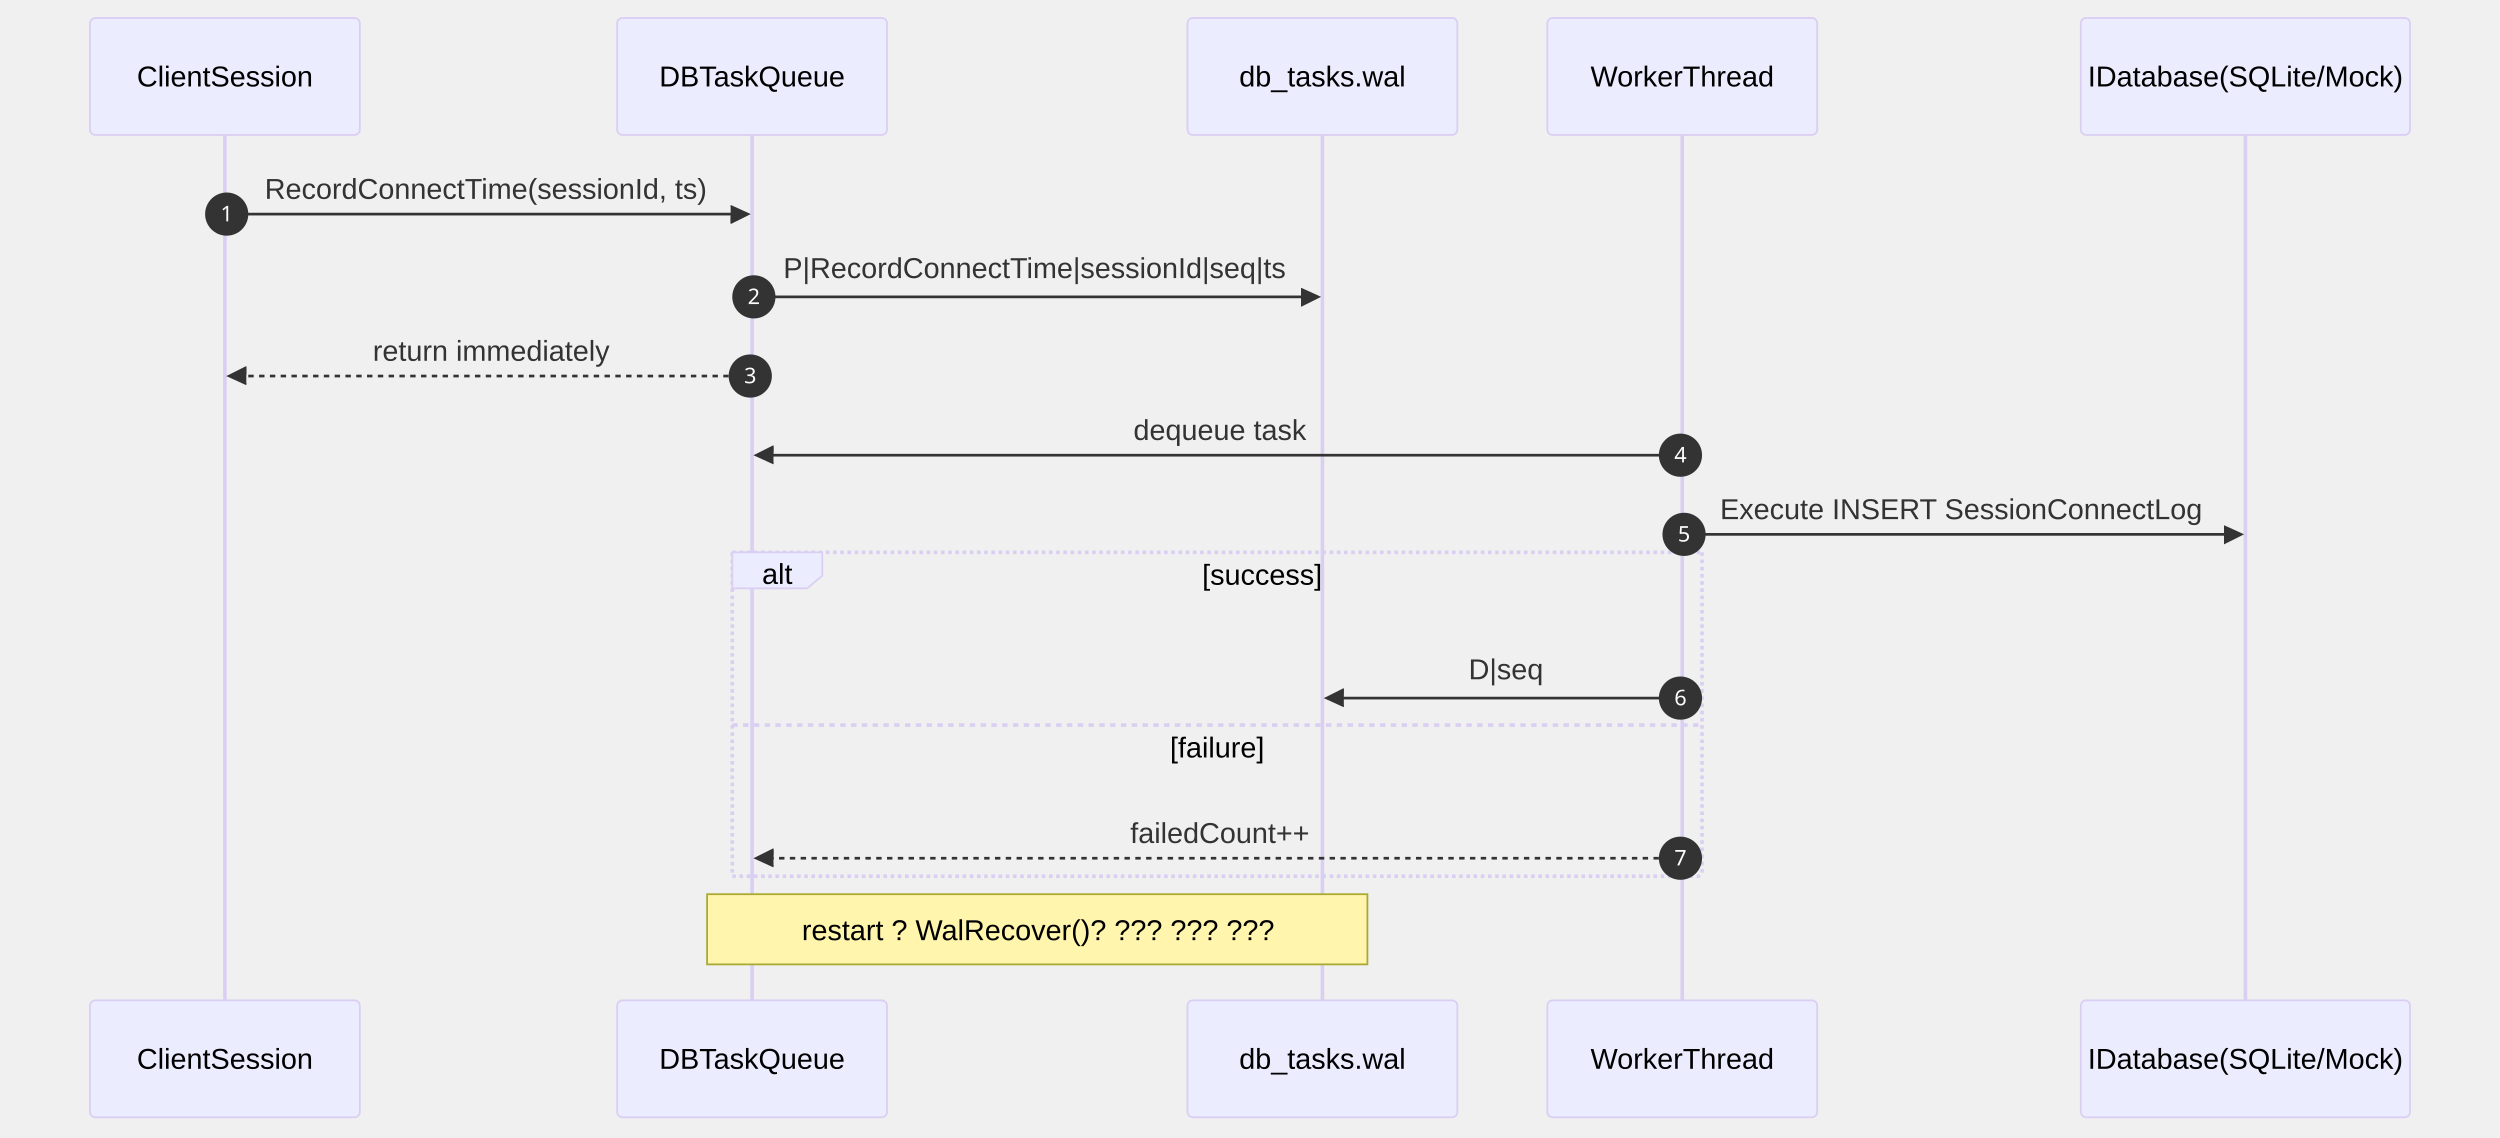
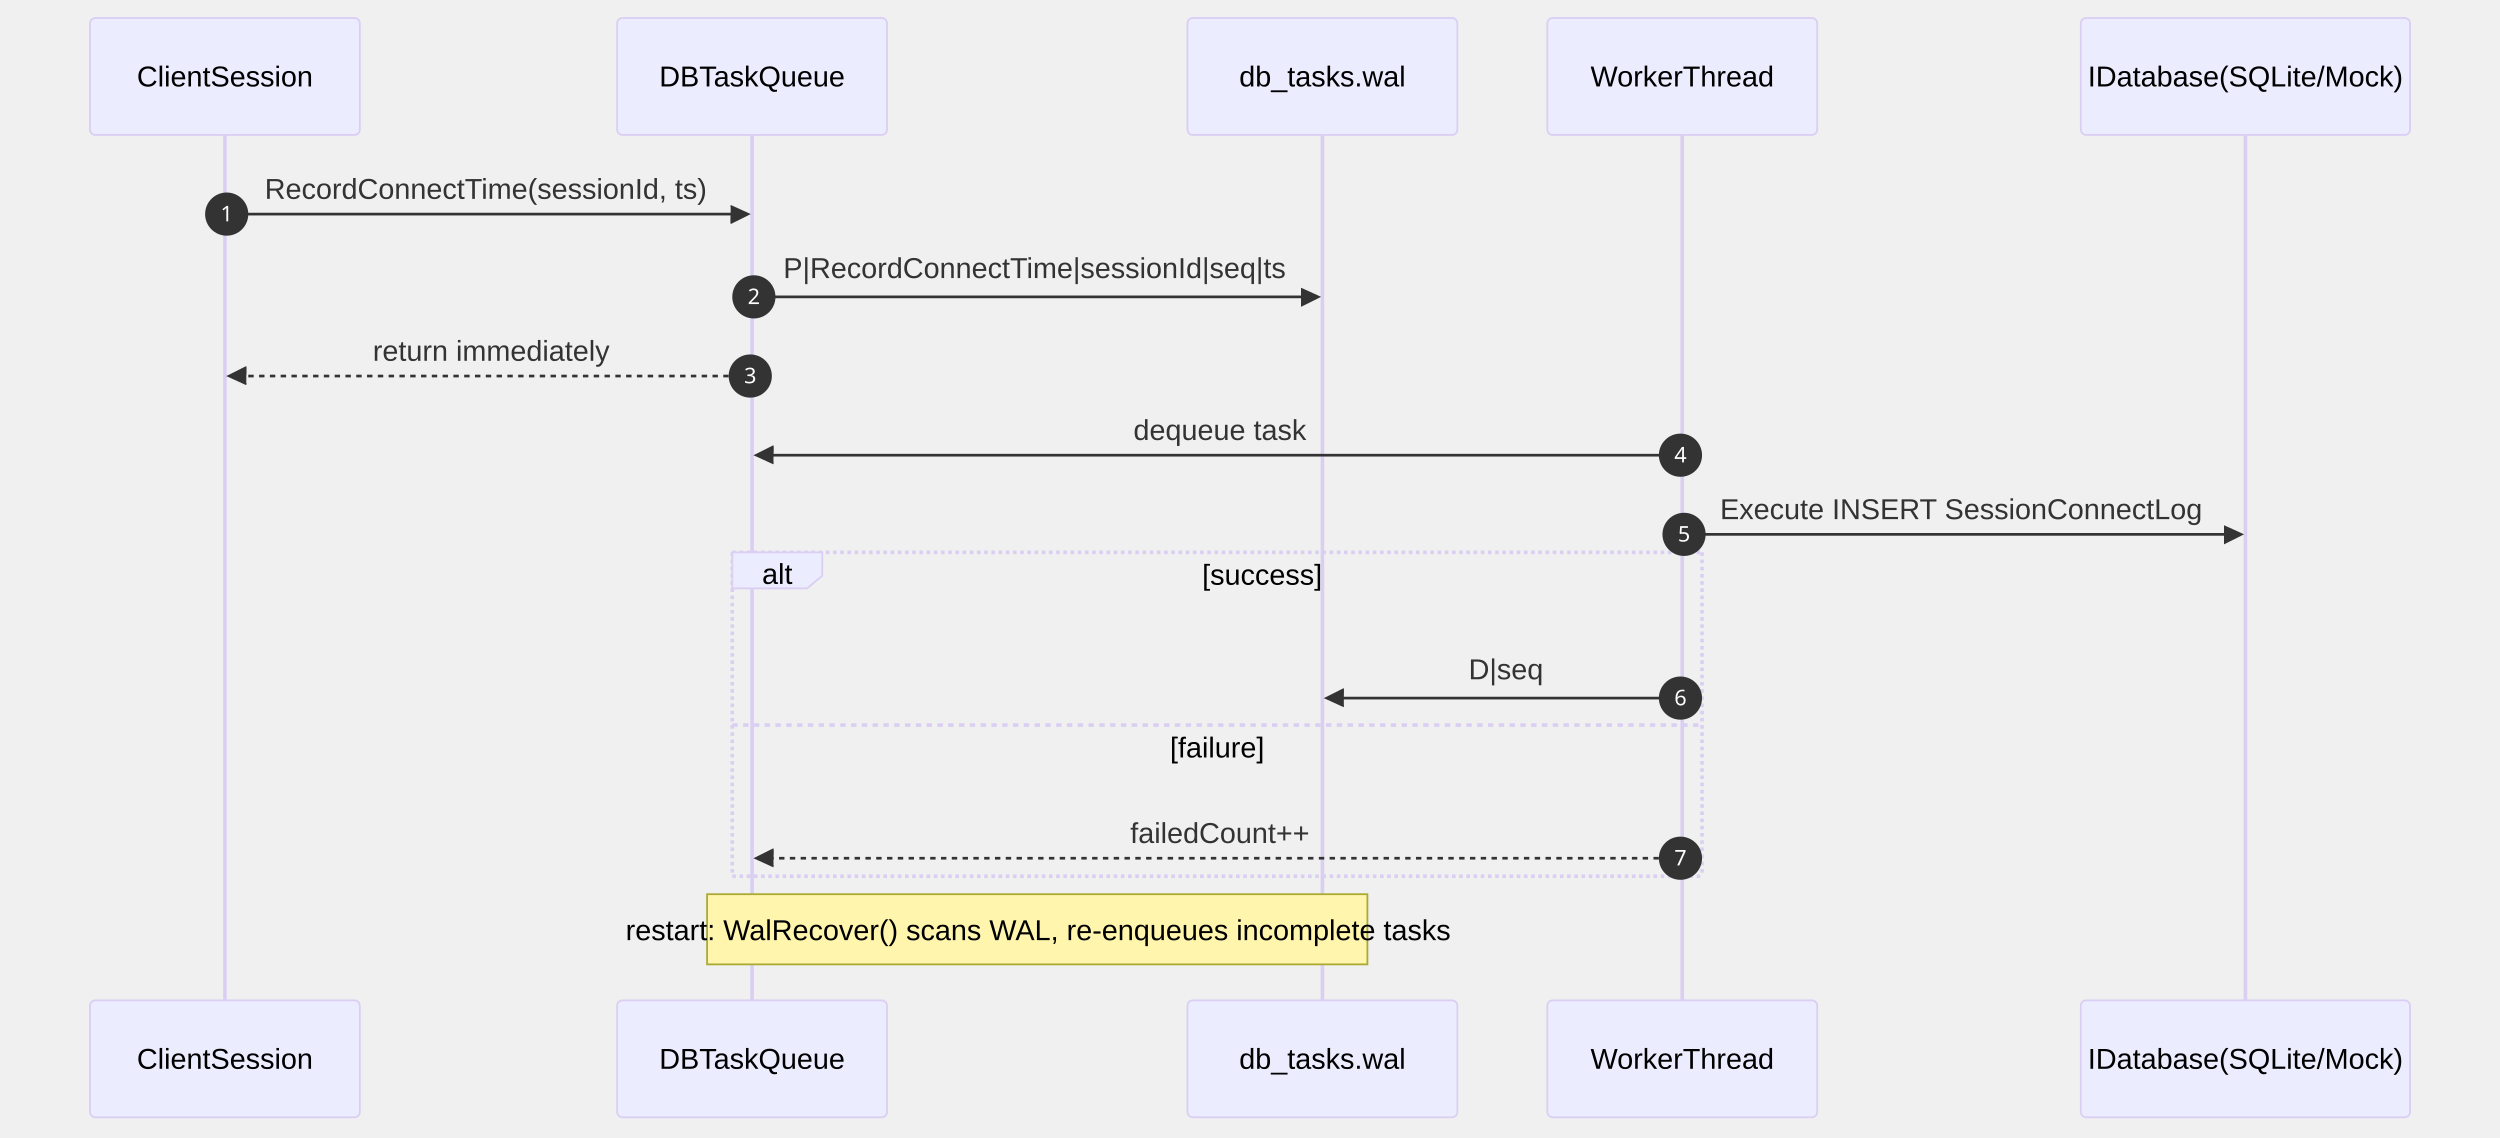
<svg xmlns="http://www.w3.org/2000/svg" id="my-svg" width="100%" style="max-width: 1389.5px; background-color: transparent;" viewBox="-50 -10 1389.5 632" role="graphics-document document" aria-roledescription="sequence">
  <g>
    <rect x="1106.5" y="546" fill="#eaeaea" stroke="#666" width="183" height="65" name="DB" rx="3" ry="3" class="actor actor-bottom" />
    <text x="1198" y="578.5" dominant-baseline="central" alignment-baseline="central" class="actor actor-box" style="text-anchor: middle; font-size: 16px; font-weight: 400;">
      <tspan x="1198" dy="0">IDatabase(SQLite/Mock)</tspan>
    </text>
  </g>
  <g>
    <rect x="810" y="546" fill="#eaeaea" stroke="#666" width="150" height="65" name="Worker" rx="3" ry="3" class="actor actor-bottom" />
    <text x="885" y="578.5" dominant-baseline="central" alignment-baseline="central" class="actor actor-box" style="text-anchor: middle; font-size: 16px; font-weight: 400;">
      <tspan x="885" dy="0">WorkerThread</tspan>
    </text>
  </g>
  <g>
    <rect x="610" y="546" fill="#eaeaea" stroke="#666" width="150" height="65" name="WAL" rx="3" ry="3" class="actor actor-bottom" />
    <text x="685" y="578.5" dominant-baseline="central" alignment-baseline="central" class="actor actor-box" style="text-anchor: middle; font-size: 16px; font-weight: 400;">
      <tspan x="685" dy="0">db_tasks.wal</tspan>
    </text>
  </g>
  <g>
    <rect x="293" y="546" fill="#eaeaea" stroke="#666" width="150" height="65" name="Queue" rx="3" ry="3" class="actor actor-bottom" />
    <text x="368" y="578.5" dominant-baseline="central" alignment-baseline="central" class="actor actor-box" style="text-anchor: middle; font-size: 16px; font-weight: 400;">
      <tspan x="368" dy="0">DBTaskQueue</tspan>
    </text>
  </g>
  <g>
    <rect x="0" y="546" fill="#eaeaea" stroke="#666" width="150" height="65" name="Session" rx="3" ry="3" class="actor actor-bottom" />
    <text x="75" y="578.5" dominant-baseline="central" alignment-baseline="central" class="actor actor-box" style="text-anchor: middle; font-size: 16px; font-weight: 400;">
      <tspan x="75" dy="0">ClientSession</tspan>
    </text>
  </g>
  <g>
    <line id="actor4" x1="1198" y1="65" x2="1198" y2="546" class="actor-line 200" stroke-width="0.5px" stroke="#999" name="DB" />
    <g id="root-4">
      <rect x="1106.5" y="0" fill="#eaeaea" stroke="#666" width="183" height="65" name="DB" rx="3" ry="3" class="actor actor-top" />
      <text x="1198" y="32.5" dominant-baseline="central" alignment-baseline="central" class="actor actor-box" style="text-anchor: middle; font-size: 16px; font-weight: 400;">
        <tspan x="1198" dy="0">IDatabase(SQLite/Mock)</tspan>
      </text>
    </g>
  </g>
  <g>
    <line id="actor3" x1="885" y1="65" x2="885" y2="546" class="actor-line 200" stroke-width="0.5px" stroke="#999" name="Worker" />
    <g id="root-3">
      <rect x="810" y="0" fill="#eaeaea" stroke="#666" width="150" height="65" name="Worker" rx="3" ry="3" class="actor actor-top" />
      <text x="885" y="32.5" dominant-baseline="central" alignment-baseline="central" class="actor actor-box" style="text-anchor: middle; font-size: 16px; font-weight: 400;">
        <tspan x="885" dy="0">WorkerThread</tspan>
      </text>
    </g>
  </g>
  <g>
    <line id="actor2" x1="685" y1="65" x2="685" y2="546" class="actor-line 200" stroke-width="0.5px" stroke="#999" name="WAL" />
    <g id="root-2">
      <rect x="610" y="0" fill="#eaeaea" stroke="#666" width="150" height="65" name="WAL" rx="3" ry="3" class="actor actor-top" />
      <text x="685" y="32.5" dominant-baseline="central" alignment-baseline="central" class="actor actor-box" style="text-anchor: middle; font-size: 16px; font-weight: 400;">
        <tspan x="685" dy="0">db_tasks.wal</tspan>
      </text>
    </g>
  </g>
  <g>
    <line id="actor1" x1="368" y1="65" x2="368" y2="546" class="actor-line 200" stroke-width="0.5px" stroke="#999" name="Queue" />
    <g id="root-1">
      <rect x="293" y="0" fill="#eaeaea" stroke="#666" width="150" height="65" name="Queue" rx="3" ry="3" class="actor actor-top" />
      <text x="368" y="32.5" dominant-baseline="central" alignment-baseline="central" class="actor actor-box" style="text-anchor: middle; font-size: 16px; font-weight: 400;">
        <tspan x="368" dy="0">DBTaskQueue</tspan>
      </text>
    </g>
  </g>
  <g>
    <line id="actor0" x1="75" y1="65" x2="75" y2="546" class="actor-line 200" stroke-width="0.5px" stroke="#999" name="Session" />
    <g id="root-0">
      <rect x="0" y="0" fill="#eaeaea" stroke="#666" width="150" height="65" name="Session" rx="3" ry="3" class="actor actor-top" />
      <text x="75" y="32.5" dominant-baseline="central" alignment-baseline="central" class="actor actor-box" style="text-anchor: middle; font-size: 16px; font-weight: 400;">
        <tspan x="75" dy="0">ClientSession</tspan>
      </text>
    </g>
  </g>
  <style>#my-svg{font-family:"trebuchet ms",verdana,arial,sans-serif;font-size:16px;fill:#333;}@keyframes edge-animation-frame{from{stroke-dashoffset:0;}}@keyframes dash{to{stroke-dashoffset:0;}}#my-svg .edge-animation-slow{stroke-dasharray:9,5!important;stroke-dashoffset:900;animation:dash 50s linear infinite;stroke-linecap:round;}#my-svg .edge-animation-fast{stroke-dasharray:9,5!important;stroke-dashoffset:900;animation:dash 20s linear infinite;stroke-linecap:round;}#my-svg .error-icon{fill:#552222;}#my-svg .error-text{fill:#552222;stroke:#552222;}#my-svg .edge-thickness-normal{stroke-width:1px;}#my-svg .edge-thickness-thick{stroke-width:3.5px;}#my-svg .edge-pattern-solid{stroke-dasharray:0;}#my-svg .edge-thickness-invisible{stroke-width:0;fill:none;}#my-svg .edge-pattern-dashed{stroke-dasharray:3;}#my-svg .edge-pattern-dotted{stroke-dasharray:2;}#my-svg .marker{fill:#333333;stroke:#333333;}#my-svg .marker.cross{stroke:#333333;}#my-svg svg{font-family:"trebuchet ms",verdana,arial,sans-serif;font-size:16px;}#my-svg p{margin:0;}#my-svg .actor{stroke:hsl(259.626, 59.777%, 87.902%);fill:#ECECFF;}#my-svg text.actor&gt;tspan{fill:black;stroke:none;}#my-svg .actor-line{stroke:hsl(259.626, 59.777%, 87.902%);}#my-svg .innerArc{stroke-width:1.5;stroke-dasharray:none;}#my-svg .messageLine0{stroke-width:1.5;stroke-dasharray:none;stroke:#333;}#my-svg .messageLine1{stroke-width:1.5;stroke-dasharray:2,2;stroke:#333;}#my-svg #arrowhead path{fill:#333;stroke:#333;}#my-svg .sequenceNumber{fill:white;}#my-svg #sequencenumber{fill:#333;}#my-svg #crosshead path{fill:#333;stroke:#333;}#my-svg .messageText{fill:#333;stroke:none;}#my-svg .labelBox{stroke:hsl(259.626, 59.777%, 87.902%);fill:#ECECFF;}#my-svg .labelText,#my-svg .labelText&gt;tspan{fill:black;stroke:none;}#my-svg .loopText,#my-svg .loopText&gt;tspan{fill:black;stroke:none;}#my-svg .loopLine{stroke-width:2px;stroke-dasharray:2,2;stroke:hsl(259.626, 59.777%, 87.902%);fill:hsl(259.626, 59.777%, 87.902%);}#my-svg .note{stroke:#aaaa33;fill:#fff5ad;}#my-svg .noteText,#my-svg .noteText&gt;tspan{fill:black;stroke:none;}#my-svg .activation0{fill:#f4f4f4;stroke:#666;}#my-svg .activation1{fill:#f4f4f4;stroke:#666;}#my-svg .activation2{fill:#f4f4f4;stroke:#666;}#my-svg .actorPopupMenu{position:absolute;}#my-svg .actorPopupMenuPanel{position:absolute;fill:#ECECFF;box-shadow:0px 8px 16px 0px rgba(0,0,0,0.2);filter:drop-shadow(3px 5px 2px rgb(0 0 0 / 0.4));}#my-svg .actor-man line{stroke:hsl(259.626, 59.777%, 87.902%);fill:#ECECFF;}#my-svg .actor-man circle,#my-svg line{stroke:hsl(259.626, 59.777%, 87.902%);fill:#ECECFF;stroke-width:2px;}#my-svg :root{--mermaid-font-family:"trebuchet ms",verdana,arial,sans-serif;}</style>
  <g />
  <defs>
    <symbol id="computer" width="24" height="24">
      <path transform="scale(.5)" d="M2 2v13h20v-13h-20zm18 11h-16v-9h16v9zm-10.228 6l.466-1h3.524l.467 1h-4.457zm14.228 3h-24l2-6h2.104l-1.33 4h18.45l-1.297-4h2.073l2 6zm-5-10h-14v-7h14v7z" />
    </symbol>
  </defs>
  <defs>
    <symbol id="database" fill-rule="evenodd" clip-rule="evenodd">
      <path transform="scale(.5)" d="M12.258.001l.256.004.255.005.253.008.251.01.249.012.247.015.246.016.242.019.241.02.239.023.236.024.233.027.231.028.229.031.225.032.223.034.22.036.217.038.214.04.211.041.208.043.205.045.201.046.198.048.194.05.191.051.187.053.183.054.18.056.175.057.172.059.168.06.163.061.16.063.155.064.15.066.074.033.073.033.071.034.07.034.069.035.068.035.067.035.066.035.064.036.064.036.062.036.06.036.06.037.058.037.058.037.055.038.055.038.053.038.052.038.051.039.05.039.048.039.047.039.045.04.044.04.043.04.041.04.04.041.039.041.037.041.036.041.034.041.033.042.032.042.03.042.029.042.027.042.026.043.024.043.023.043.021.043.02.043.018.044.017.043.015.044.013.044.012.044.011.045.009.044.007.045.006.045.004.045.002.045.001.045v17l-.001.045-.002.045-.004.045-.006.045-.007.045-.009.044-.011.045-.012.044-.013.044-.015.044-.017.043-.018.044-.02.043-.021.043-.023.043-.024.043-.026.043-.027.042-.029.042-.03.042-.032.042-.033.042-.034.041-.036.041-.037.041-.039.041-.04.041-.041.04-.043.04-.044.04-.045.04-.047.039-.048.039-.05.039-.051.039-.052.038-.053.038-.055.038-.055.038-.058.037-.058.037-.06.037-.06.036-.062.036-.064.036-.064.036-.066.035-.067.035-.068.035-.069.035-.07.034-.071.034-.073.033-.074.033-.15.066-.155.064-.16.063-.163.061-.168.06-.172.059-.175.057-.18.056-.183.054-.187.053-.191.051-.194.05-.198.048-.201.046-.205.045-.208.043-.211.041-.214.04-.217.038-.22.036-.223.034-.225.032-.229.031-.231.028-.233.027-.236.024-.239.023-.241.02-.242.019-.246.016-.247.015-.249.012-.251.01-.253.008-.255.005-.256.004-.258.001-.258-.001-.256-.004-.255-.005-.253-.008-.251-.01-.249-.012-.247-.015-.245-.016-.243-.019-.241-.02-.238-.023-.236-.024-.234-.027-.231-.028-.228-.031-.226-.032-.223-.034-.22-.036-.217-.038-.214-.04-.211-.041-.208-.043-.204-.045-.201-.046-.198-.048-.195-.05-.19-.051-.187-.053-.184-.054-.179-.056-.176-.057-.172-.059-.167-.06-.164-.061-.159-.063-.155-.064-.151-.066-.074-.033-.072-.033-.072-.034-.07-.034-.069-.035-.068-.035-.067-.035-.066-.035-.064-.036-.063-.036-.062-.036-.061-.036-.06-.037-.058-.037-.057-.037-.056-.038-.055-.038-.053-.038-.052-.038-.051-.039-.049-.039-.049-.039-.046-.039-.046-.04-.044-.04-.043-.04-.041-.04-.04-.041-.039-.041-.037-.041-.036-.041-.034-.041-.033-.042-.032-.042-.03-.042-.029-.042-.027-.042-.026-.043-.024-.043-.023-.043-.021-.043-.02-.043-.018-.044-.017-.043-.015-.044-.013-.044-.012-.044-.011-.045-.009-.044-.007-.045-.006-.045-.004-.045-.002-.045-.001-.045v-17l.001-.045.002-.045.004-.045.006-.045.007-.045.009-.044.011-.045.012-.044.013-.044.015-.044.017-.043.018-.044.02-.043.021-.043.023-.043.024-.043.026-.043.027-.042.029-.042.03-.042.032-.042.033-.042.034-.041.036-.041.037-.041.039-.041.04-.041.041-.04.043-.04.044-.04.046-.04.046-.039.049-.039.049-.039.051-.039.052-.038.053-.038.055-.038.056-.038.057-.037.058-.037.06-.037.061-.036.062-.036.063-.036.064-.036.066-.035.067-.035.068-.035.069-.035.07-.034.072-.034.072-.033.074-.033.151-.066.155-.064.159-.063.164-.061.167-.06.172-.059.176-.057.179-.056.184-.054.187-.053.19-.051.195-.05.198-.048.201-.046.204-.045.208-.043.211-.041.214-.04.217-.038.22-.036.223-.034.226-.032.228-.031.231-.028.234-.027.236-.024.238-.023.241-.02.243-.019.245-.016.247-.015.249-.012.251-.01.253-.008.255-.005.256-.004.258-.001.258.001zm-9.258 20.499v.01l.001.021.003.021.004.022.005.021.006.022.007.022.009.023.01.022.011.023.012.023.013.023.015.023.016.024.017.023.018.024.019.024.021.024.022.025.023.024.024.025.052.049.056.05.061.051.066.051.07.051.075.051.079.052.084.052.088.052.092.052.097.052.102.051.105.052.11.052.114.051.119.051.123.051.127.05.131.05.135.05.139.048.144.049.147.047.152.047.155.047.16.045.163.045.167.043.171.043.176.041.178.041.183.039.187.039.19.037.194.035.197.035.202.033.204.031.209.03.212.029.216.027.219.025.222.024.226.021.23.02.233.018.236.016.24.015.243.012.246.01.249.008.253.005.256.004.259.001.26-.001.257-.004.254-.005.25-.008.247-.011.244-.012.241-.014.237-.016.233-.018.231-.021.226-.021.224-.024.22-.026.216-.027.212-.028.21-.031.205-.031.202-.034.198-.034.194-.036.191-.037.187-.039.183-.04.179-.04.175-.042.172-.043.168-.044.163-.045.16-.046.155-.046.152-.047.148-.048.143-.049.139-.049.136-.05.131-.05.126-.05.123-.051.118-.052.114-.051.11-.052.106-.052.101-.052.096-.052.092-.052.088-.053.083-.051.079-.052.074-.052.07-.051.065-.051.06-.051.056-.05.051-.05.023-.024.023-.025.021-.024.02-.024.019-.024.018-.024.017-.024.015-.023.014-.024.013-.023.012-.023.01-.023.01-.022.008-.022.006-.022.006-.022.004-.022.004-.021.001-.021.001-.021v-4.127l-.077.055-.08.053-.083.054-.085.053-.087.052-.09.052-.093.051-.095.05-.097.05-.1.049-.102.049-.105.048-.106.047-.109.047-.111.046-.114.045-.115.045-.118.044-.12.043-.122.042-.124.042-.126.041-.128.04-.13.04-.132.038-.134.038-.135.037-.138.037-.139.035-.142.035-.143.034-.144.033-.147.032-.148.031-.15.03-.151.03-.153.029-.154.027-.156.027-.158.026-.159.025-.161.024-.162.023-.163.022-.165.021-.166.02-.167.019-.169.018-.169.017-.171.016-.173.015-.173.014-.175.013-.175.012-.177.011-.178.01-.179.008-.179.008-.181.006-.182.005-.182.004-.184.003-.184.002h-.37l-.184-.002-.184-.003-.182-.004-.182-.005-.181-.006-.179-.008-.179-.008-.178-.01-.176-.011-.176-.012-.175-.013-.173-.014-.172-.015-.171-.016-.17-.017-.169-.018-.167-.019-.166-.02-.165-.021-.163-.022-.162-.023-.161-.024-.159-.025-.157-.026-.156-.027-.155-.027-.153-.029-.151-.03-.15-.03-.148-.031-.146-.032-.145-.033-.143-.034-.141-.035-.14-.035-.137-.037-.136-.037-.134-.038-.132-.038-.13-.04-.128-.04-.126-.041-.124-.042-.122-.042-.12-.044-.117-.043-.116-.045-.113-.045-.112-.046-.109-.047-.106-.047-.105-.048-.102-.049-.1-.049-.097-.05-.095-.05-.093-.052-.09-.051-.087-.052-.085-.053-.083-.054-.08-.054-.077-.054v4.127zm0-5.654v.011l.001.021.003.021.004.021.005.022.006.022.007.022.009.022.01.022.011.023.012.023.013.023.015.024.016.023.017.024.018.024.019.024.021.024.022.024.023.025.024.024.052.05.056.05.061.05.066.051.07.051.075.052.079.051.084.052.088.052.092.052.097.052.102.052.105.052.11.051.114.051.119.052.123.05.127.051.131.05.135.049.139.049.144.048.147.048.152.047.155.046.16.045.163.045.167.044.171.042.176.042.178.04.183.04.187.038.19.037.194.036.197.034.202.033.204.032.209.03.212.028.216.027.219.025.222.024.226.022.23.02.233.018.236.016.24.014.243.012.246.01.249.008.253.006.256.003.259.001.26-.001.257-.003.254-.006.25-.008.247-.01.244-.012.241-.015.237-.016.233-.018.231-.02.226-.022.224-.024.22-.025.216-.027.212-.029.21-.03.205-.032.202-.033.198-.035.194-.036.191-.037.187-.039.183-.039.179-.041.175-.042.172-.043.168-.044.163-.045.16-.045.155-.047.152-.047.148-.048.143-.048.139-.05.136-.049.131-.05.126-.051.123-.051.118-.051.114-.052.11-.052.106-.052.101-.052.096-.052.092-.052.088-.052.083-.052.079-.052.074-.051.07-.052.065-.051.06-.05.056-.051.051-.049.023-.025.023-.024.021-.025.02-.024.019-.024.018-.024.017-.024.015-.023.014-.023.013-.024.012-.022.01-.023.01-.023.008-.022.006-.022.006-.022.004-.021.004-.022.001-.021.001-.021v-4.139l-.077.054-.08.054-.083.054-.085.052-.087.053-.09.051-.093.051-.095.051-.097.05-.1.049-.102.049-.105.048-.106.047-.109.047-.111.046-.114.045-.115.044-.118.044-.12.044-.122.042-.124.042-.126.041-.128.04-.13.039-.132.039-.134.038-.135.037-.138.036-.139.036-.142.035-.143.033-.144.033-.147.033-.148.031-.15.03-.151.03-.153.028-.154.028-.156.027-.158.026-.159.025-.161.024-.162.023-.163.022-.165.021-.166.02-.167.019-.169.018-.169.017-.171.016-.173.015-.173.014-.175.013-.175.012-.177.011-.178.009-.179.009-.179.007-.181.007-.182.005-.182.004-.184.003-.184.002h-.37l-.184-.002-.184-.003-.182-.004-.182-.005-.181-.007-.179-.007-.179-.009-.178-.009-.176-.011-.176-.012-.175-.013-.173-.014-.172-.015-.171-.016-.17-.017-.169-.018-.167-.019-.166-.02-.165-.021-.163-.022-.162-.023-.161-.024-.159-.025-.157-.026-.156-.027-.155-.028-.153-.028-.151-.03-.15-.03-.148-.031-.146-.033-.145-.033-.143-.033-.141-.035-.14-.036-.137-.036-.136-.037-.134-.038-.132-.039-.13-.039-.128-.04-.126-.041-.124-.042-.122-.043-.12-.043-.117-.044-.116-.044-.113-.046-.112-.046-.109-.046-.106-.047-.105-.048-.102-.049-.1-.049-.097-.05-.095-.051-.093-.051-.09-.051-.087-.053-.085-.052-.083-.054-.08-.054-.077-.054v4.139zm0-5.666v.011l.001.02.003.022.004.021.005.022.006.021.007.022.009.023.01.022.011.023.012.023.013.023.015.023.016.024.017.024.018.023.019.024.021.025.022.024.023.024.024.025.052.05.056.05.061.05.066.051.07.051.075.052.079.051.084.052.088.052.092.052.097.052.102.052.105.051.11.052.114.051.119.051.123.051.127.05.131.05.135.05.139.049.144.048.147.048.152.047.155.046.16.045.163.045.167.043.171.043.176.042.178.04.183.04.187.038.19.037.194.036.197.034.202.033.204.032.209.03.212.028.216.027.219.025.222.024.226.021.23.02.233.018.236.017.24.014.243.012.246.01.249.008.253.006.256.003.259.001.26-.001.257-.003.254-.006.25-.008.247-.01.244-.013.241-.014.237-.016.233-.018.231-.02.226-.022.224-.024.22-.025.216-.027.212-.029.21-.03.205-.032.202-.033.198-.035.194-.036.191-.037.187-.039.183-.039.179-.041.175-.042.172-.043.168-.044.163-.045.16-.045.155-.047.152-.047.148-.048.143-.049.139-.049.136-.049.131-.051.126-.05.123-.051.118-.052.114-.051.11-.052.106-.052.101-.052.096-.052.092-.052.088-.052.083-.052.079-.052.074-.052.07-.051.065-.051.06-.051.056-.05.051-.049.023-.025.023-.025.021-.024.02-.024.019-.024.018-.024.017-.024.015-.023.014-.024.013-.023.012-.023.01-.022.01-.023.008-.022.006-.022.006-.022.004-.022.004-.021.001-.021.001-.021v-4.153l-.077.054-.08.054-.083.053-.085.053-.087.053-.09.051-.093.051-.095.051-.097.05-.1.049-.102.048-.105.048-.106.048-.109.046-.111.046-.114.046-.115.044-.118.044-.12.043-.122.043-.124.042-.126.041-.128.04-.13.039-.132.039-.134.038-.135.037-.138.036-.139.036-.142.034-.143.034-.144.033-.147.032-.148.032-.15.03-.151.03-.153.028-.154.028-.156.027-.158.026-.159.024-.161.024-.162.023-.163.023-.165.021-.166.02-.167.019-.169.018-.169.017-.171.016-.173.015-.173.014-.175.013-.175.012-.177.01-.178.01-.179.009-.179.007-.181.006-.182.006-.182.004-.184.003-.184.001-.185.001-.185-.001-.184-.001-.184-.003-.182-.004-.182-.006-.181-.006-.179-.007-.179-.009-.178-.01-.176-.01-.176-.012-.175-.013-.173-.014-.172-.015-.171-.016-.17-.017-.169-.018-.167-.019-.166-.02-.165-.021-.163-.023-.162-.023-.161-.024-.159-.024-.157-.026-.156-.027-.155-.028-.153-.028-.151-.03-.15-.03-.148-.032-.146-.032-.145-.033-.143-.034-.141-.034-.14-.036-.137-.036-.136-.037-.134-.038-.132-.039-.13-.039-.128-.041-.126-.041-.124-.041-.122-.043-.12-.043-.117-.044-.116-.044-.113-.046-.112-.046-.109-.046-.106-.048-.105-.048-.102-.048-.1-.05-.097-.049-.095-.051-.093-.051-.09-.052-.087-.052-.085-.053-.083-.053-.08-.054-.077-.054v4.153zm8.74-8.179l-.257.004-.254.005-.25.008-.247.011-.244.012-.241.014-.237.016-.233.018-.231.021-.226.022-.224.023-.22.026-.216.027-.212.028-.21.031-.205.032-.202.033-.198.034-.194.036-.191.038-.187.038-.183.04-.179.041-.175.042-.172.043-.168.043-.163.045-.16.046-.155.046-.152.048-.148.048-.143.048-.139.049-.136.05-.131.05-.126.051-.123.051-.118.051-.114.052-.11.052-.106.052-.101.052-.096.052-.092.052-.088.052-.083.052-.079.052-.074.051-.07.052-.065.051-.06.05-.056.05-.051.05-.023.025-.023.024-.021.024-.02.025-.019.024-.018.024-.017.023-.015.024-.014.023-.013.023-.012.023-.01.023-.01.022-.008.022-.006.023-.006.021-.004.022-.004.021-.001.021-.001.021.001.021.001.021.004.021.004.022.006.021.006.023.008.022.01.022.01.023.012.023.013.023.014.023.015.024.017.023.018.024.019.024.02.025.021.024.023.024.023.025.051.05.056.05.06.05.065.051.07.052.074.051.079.052.083.052.088.052.092.052.096.052.101.052.106.052.11.052.114.052.118.051.123.051.126.051.131.05.136.05.139.049.143.048.148.048.152.048.155.046.16.046.163.045.168.043.172.043.175.042.179.041.183.04.187.038.191.038.194.036.198.034.202.033.205.032.21.031.212.028.216.027.22.026.224.023.226.022.231.021.233.018.237.016.241.014.244.012.247.011.25.008.254.005.257.004.26.001.26-.001.257-.004.254-.005.25-.008.247-.011.244-.012.241-.014.237-.016.233-.018.231-.021.226-.022.224-.023.22-.026.216-.027.212-.028.21-.031.205-.032.202-.033.198-.034.194-.036.191-.038.187-.038.183-.04.179-.041.175-.042.172-.043.168-.043.163-.045.16-.046.155-.046.152-.048.148-.048.143-.048.139-.049.136-.05.131-.05.126-.051.123-.051.118-.051.114-.052.11-.052.106-.052.101-.052.096-.052.092-.052.088-.052.083-.052.079-.052.074-.051.07-.052.065-.051.06-.05.056-.05.051-.05.023-.025.023-.024.021-.024.02-.025.019-.024.018-.024.017-.023.015-.024.014-.023.013-.023.012-.023.01-.023.01-.022.008-.022.006-.023.006-.021.004-.022.004-.021.001-.021.001-.021-.001-.021-.001-.021-.004-.021-.004-.022-.006-.021-.006-.023-.008-.022-.01-.022-.01-.023-.012-.023-.013-.023-.014-.023-.015-.024-.017-.023-.018-.024-.019-.024-.02-.025-.021-.024-.023-.024-.023-.025-.051-.05-.056-.05-.06-.05-.065-.051-.07-.052-.074-.051-.079-.052-.083-.052-.088-.052-.092-.052-.096-.052-.101-.052-.106-.052-.11-.052-.114-.052-.118-.051-.123-.051-.126-.051-.131-.05-.136-.05-.139-.049-.143-.048-.148-.048-.152-.048-.155-.046-.16-.046-.163-.045-.168-.043-.172-.043-.175-.042-.179-.041-.183-.04-.187-.038-.191-.038-.194-.036-.198-.034-.202-.033-.205-.032-.21-.031-.212-.028-.216-.027-.22-.026-.224-.023-.226-.022-.231-.021-.233-.018-.237-.016-.241-.014-.244-.012-.247-.011-.25-.008-.254-.005-.257-.004-.26-.001-.26.001z" />
    </symbol>
  </defs>
  <defs>
    <symbol id="clock" width="24" height="24">
      <path transform="scale(.5)" d="M12 2c5.514 0 10 4.486 10 10s-4.486 10-10 10-10-4.486-10-10 4.486-10 10-10zm0-2c-6.627 0-12 5.373-12 12s5.373 12 12 12 12-5.373 12-12-5.373-12-12-12zm5.848 12.459c.202.038.202.333.001.372-1.907.361-6.045 1.111-6.547 1.111-.719 0-1.301-.582-1.301-1.301 0-.512.77-5.447 1.125-7.445.034-.192.312-.181.343.014l.985 6.238 5.394 1.011z" />
    </symbol>
  </defs>
  <defs>
    <marker id="arrowhead" refX="7.9" refY="5" markerUnits="userSpaceOnUse" markerWidth="12" markerHeight="12" orient="auto-start-reverse">
      <path d="M -1 0 L 10 5 L 0 10 z" />
    </marker>
  </defs>
  <defs>
    <marker id="crosshead" markerWidth="15" markerHeight="8" orient="auto" refX="4" refY="4.5">
      <path fill="none" stroke="#000000" stroke-width="1pt" d="M 1,2 L 6,7 M 6,2 L 1,7" style="stroke-dasharray: 0, 0;" />
    </marker>
  </defs>
  <defs>
    <marker id="filled-head" refX="15.5" refY="7" markerWidth="20" markerHeight="28" orient="auto">
      <path d="M 18,7 L9,13 L14,7 L9,1 Z" />
    </marker>
  </defs>
  <defs>
    <marker id="sequencenumber" refX="15" refY="15" markerWidth="60" markerHeight="40" orient="auto">
      <circle cx="15" cy="15" r="6" />
    </marker>
  </defs>
  <g>
    <line x1="357" y1="297" x2="896" y2="297" class="loopLine" />
    <line x1="896" y1="297" x2="896" y2="477" class="loopLine" />
    <line x1="357" y1="477" x2="896" y2="477" class="loopLine" />
    <line x1="357" y1="297" x2="357" y2="477" class="loopLine" />
    <line x1="357" y1="393" x2="896" y2="393" class="loopLine" style="stroke-dasharray: 3, 3;" />
    <polygon points="357,297 407,297 407,310 398.6,317 357,317" class="labelBox" />
    <text x="382" y="310" text-anchor="middle" dominant-baseline="middle" alignment-baseline="middle" class="labelText" style="font-size: 16px; font-weight: 400;">alt</text>
    <text x="651.5" y="315" text-anchor="middle" class="loopText" style="font-size: 16px; font-weight: 400;">
      <tspan x="651.5">[success]</tspan>
    </text>
    <text x="626.5" y="411" text-anchor="middle" class="loopText" style="font-size: 16px; font-weight: 400;">[failure]</text>
  </g>
  <g>
    <rect x="343" y="487" fill="#EDF2AE" stroke="#666" width="367" height="39" class="note" />
    <text x="527" y="492" text-anchor="middle" dominant-baseline="middle" alignment-baseline="middle" class="noteText" dy="1em" style="font-size: 16px; font-weight: 400;">
-       <tspan x="527">restart ? WalRecover()? ??? ??? ???</tspan>
+       <tspan x="527">restart: WalRecover() scans WAL, re-enqueues incomplete tasks</tspan>
    </text>
  </g>
  <text x="220" y="80" text-anchor="middle" dominant-baseline="middle" alignment-baseline="middle" class="messageText" dy="1em" style="font-size: 16px; font-weight: 400;">RecordConnectTime(sessionId, ts)</text>
  <line x1="76" y1="109" x2="364" y2="109" class="messageLine0" stroke-width="2" stroke="none" marker-end="url(#arrowhead)" style="fill: none;" />
  <line x1="76" y1="109" x2="76" y2="109" stroke-width="0" marker-start="url(#sequencenumber)" />
  <text x="76" y="113" font-family="sans-serif" font-size="12px" text-anchor="middle" class="sequenceNumber">1</text>
  <text x="525" y="124" text-anchor="middle" dominant-baseline="middle" alignment-baseline="middle" class="messageText" dy="1em" style="font-size: 16px; font-weight: 400;">P|RecordConnectTime|sessionId|seq|ts</text>
  <line x1="369" y1="155" x2="681" y2="155" class="messageLine0" stroke-width="2" stroke="none" marker-end="url(#arrowhead)" style="fill: none;" />
  <line x1="369" y1="155" x2="369" y2="155" stroke-width="0" marker-start="url(#sequencenumber)" />
  <text x="369" y="159" font-family="sans-serif" font-size="12px" text-anchor="middle" class="sequenceNumber">2</text>
  <text x="223" y="170" text-anchor="middle" dominant-baseline="middle" alignment-baseline="middle" class="messageText" dy="1em" style="font-size: 16px; font-weight: 400;">return immediately</text>
  <line x1="367" y1="199" x2="79" y2="199" class="messageLine1" stroke-width="2" stroke="none" marker-end="url(#arrowhead)" style="stroke-dasharray: 3, 3; fill: none;" />
  <line x1="367" y1="199" x2="367" y2="199" stroke-width="0" marker-start="url(#sequencenumber)" />
  <text x="367" y="203" font-family="sans-serif" font-size="12px" text-anchor="middle" class="sequenceNumber">3</text>
  <text x="628" y="214" text-anchor="middle" dominant-baseline="middle" alignment-baseline="middle" class="messageText" dy="1em" style="font-size: 16px; font-weight: 400;">dequeue task</text>
  <line x1="884" y1="243" x2="372" y2="243" class="messageLine0" stroke-width="2" stroke="none" marker-end="url(#arrowhead)" style="fill: none;" />
  <line x1="884" y1="243" x2="884" y2="243" stroke-width="0" marker-start="url(#sequencenumber)" />
  <text x="884" y="247" font-family="sans-serif" font-size="12px" text-anchor="middle" class="sequenceNumber">4</text>
  <text x="1040" y="258" text-anchor="middle" dominant-baseline="middle" alignment-baseline="middle" class="messageText" dy="1em" style="font-size: 16px; font-weight: 400;">Execute INSERT SessionConnectLog</text>
  <line x1="886" y1="287" x2="1194" y2="287" class="messageLine0" stroke-width="2" stroke="none" marker-end="url(#arrowhead)" style="fill: none;" />
  <line x1="886" y1="287" x2="886" y2="287" stroke-width="0" marker-start="url(#sequencenumber)" />
  <text x="886" y="291" font-family="sans-serif" font-size="12px" text-anchor="middle" class="sequenceNumber">5</text>
  <text x="787" y="347" text-anchor="middle" dominant-baseline="middle" alignment-baseline="middle" class="messageText" dy="1em" style="font-size: 16px; font-weight: 400;">D|seq</text>
  <line x1="884" y1="378" x2="689" y2="378" class="messageLine0" stroke-width="2" stroke="none" marker-end="url(#arrowhead)" style="fill: none;" />
  <line x1="884" y1="378" x2="884" y2="378" stroke-width="0" marker-start="url(#sequencenumber)" />
  <text x="884" y="382" font-family="sans-serif" font-size="12px" text-anchor="middle" class="sequenceNumber">6</text>
  <text x="628" y="438" text-anchor="middle" dominant-baseline="middle" alignment-baseline="middle" class="messageText" dy="1em" style="font-size: 16px; font-weight: 400;">failedCount++</text>
  <line x1="884" y1="467" x2="372" y2="467" class="messageLine1" stroke-width="2" stroke="none" marker-end="url(#arrowhead)" style="stroke-dasharray: 3, 3; fill: none;" />
  <line x1="884" y1="467" x2="884" y2="467" stroke-width="0" marker-start="url(#sequencenumber)" />
  <text x="884" y="471" font-family="sans-serif" font-size="12px" text-anchor="middle" class="sequenceNumber">7</text>
</svg>
